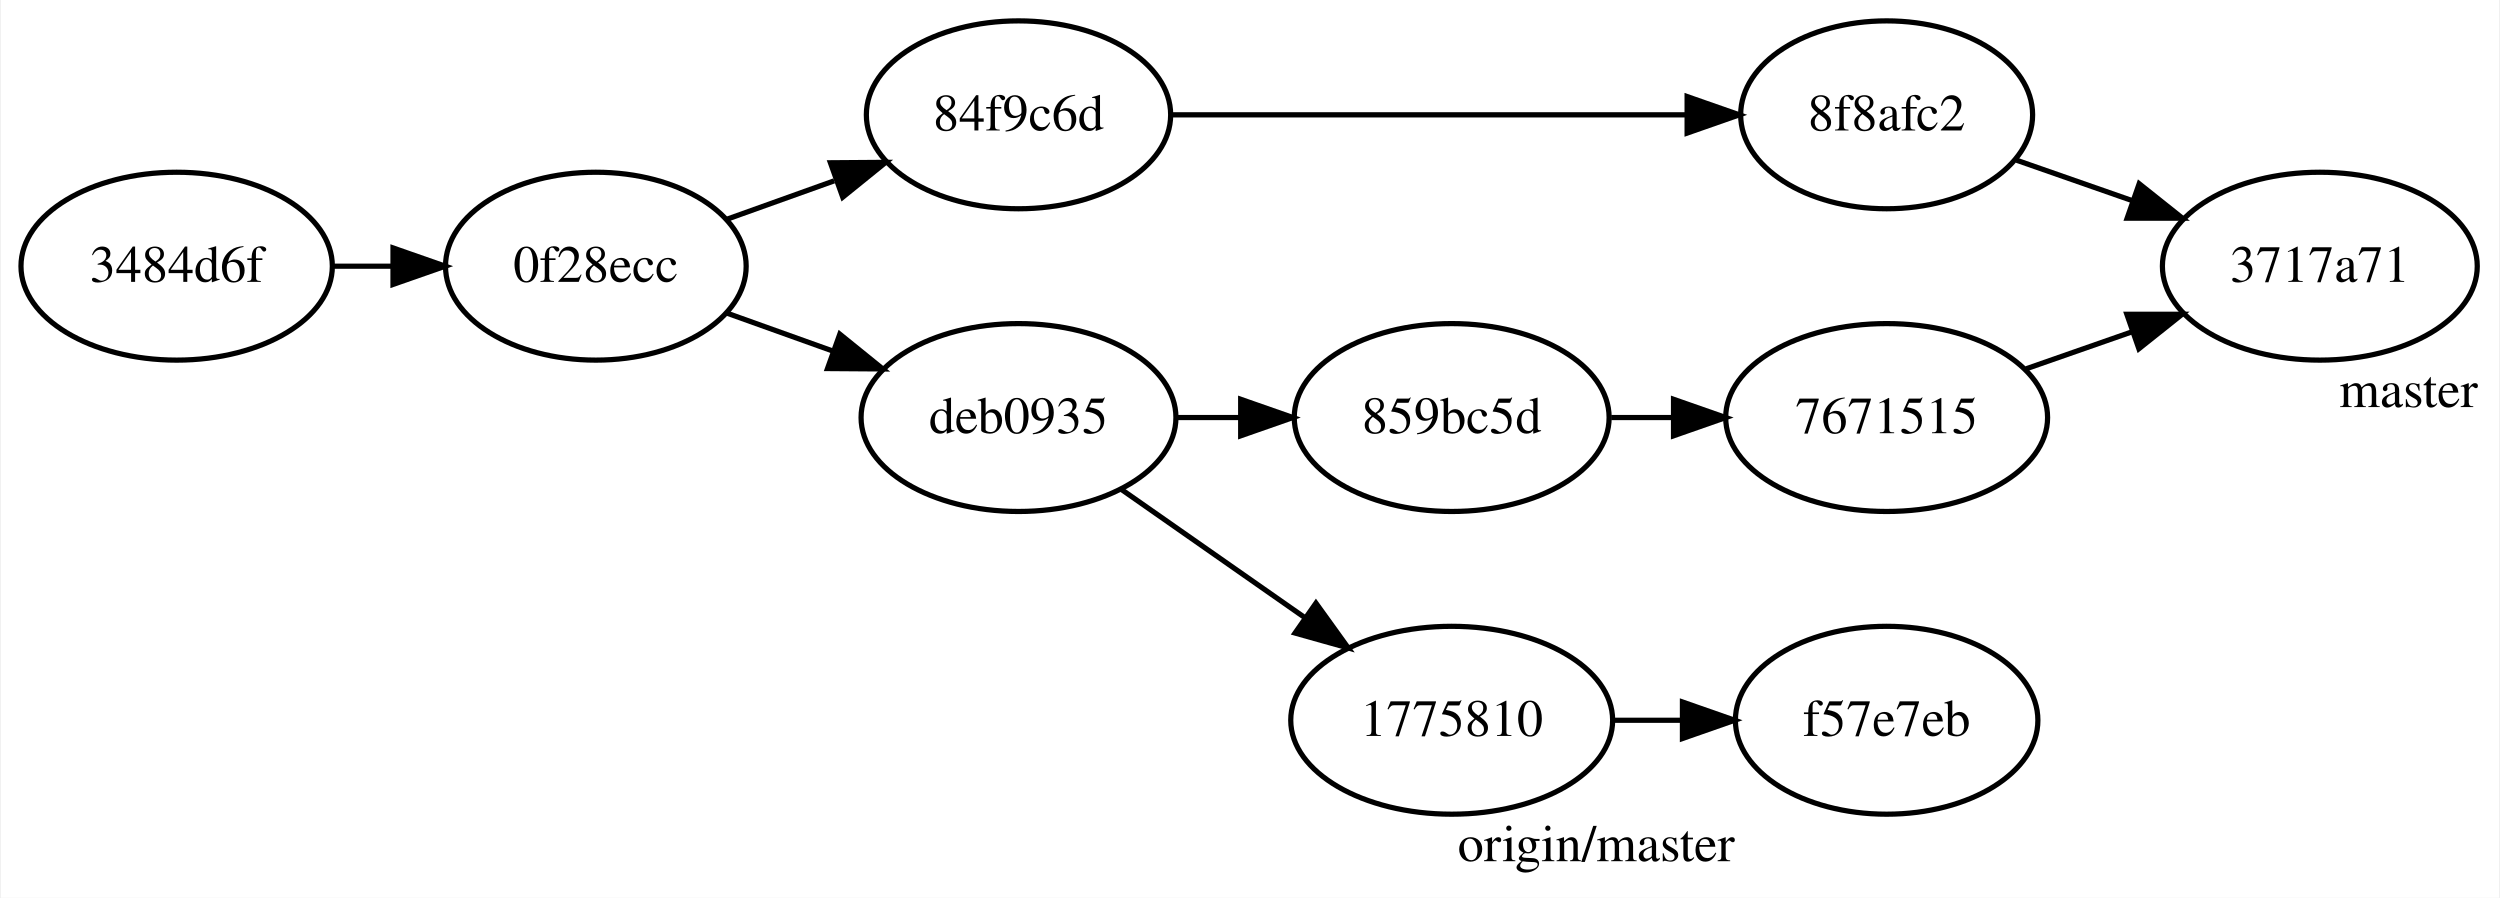
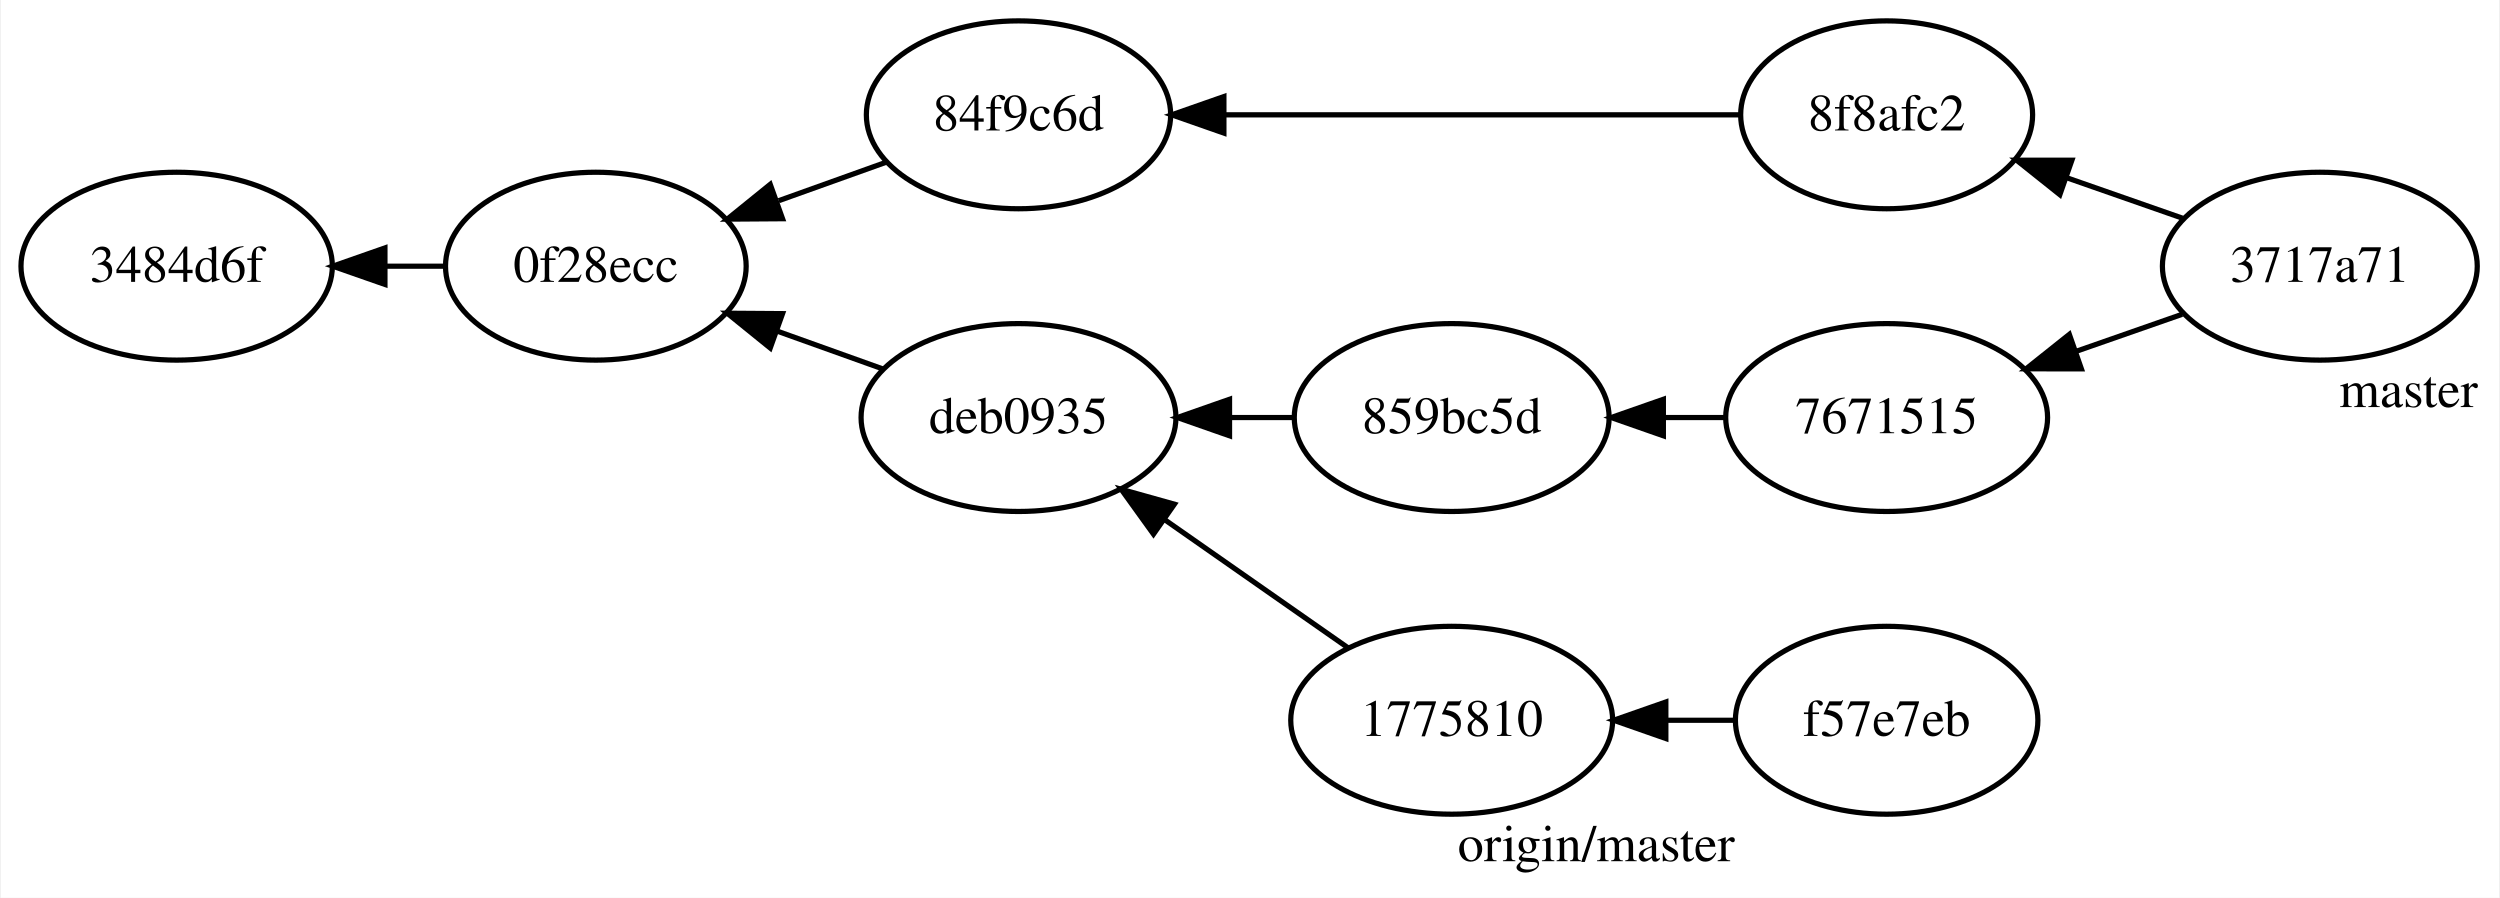
<svg xmlns="http://www.w3.org/2000/svg" width="479pt" height="172pt" viewBox="0.00 0.00 478.63 172.00">
  <g id="graph0" class="graph" transform="scale(1 1) rotate(0) translate(4 168)">
    <polygon fill="#ffffff" stroke="transparent" points="-4,4 -4,-168 474.626,-168 474.626,4 -4,4" />
    <g id="node1" class="node">
      <ellipse fill="none" stroke="#000000" cx="29.663" cy="-117" rx="29.828" ry="18" />
      <text text-anchor="middle" x="29.663" y="-114" font-family="Times,serif" font-size="10.00" fill="#000000">3484d6f</text>
    </g>
    <g id="node2" class="node">
      <ellipse fill="none" stroke="#000000" cx="109.978" cy="-117" rx="28.803" ry="18" />
      <text text-anchor="middle" x="109.978" y="-114" font-family="Times,serif" font-size="10.00" fill="#000000">0f28ecc</text>
    </g>
    <g id="edge1" class="edge">
-       <path fill="none" stroke="#000000" d="M59.57,-117C63.313,-117 67.184,-117 71.04,-117" />
-       <polygon fill="#000000" stroke="#000000" points="71.114,-120.5 81.114,-117 71.114,-113.5 71.114,-120.5" />
+       <path fill="none" stroke="#000000" d="M69.679,-117C73.536,-117 77.395,-117 81.114,-117" />
+       <polygon fill="#000000" stroke="#000000" points="69.57,-113.5 59.57,-117 69.57,-120.5 69.57,-113.5" />
    </g>
    <g id="node3" class="node">
      <ellipse fill="none" stroke="#000000" cx="190.96" cy="-146" rx="29.153" ry="18" />
      <text text-anchor="middle" x="190.96" y="-143" font-family="Times,serif" font-size="10.00" fill="#000000">84f9c6d</text>
    </g>
    <g id="edge2" class="edge">
-       <path fill="none" stroke="#000000" d="M135.157,-126.017C141.646,-128.34 148.75,-130.884 155.65,-133.355" />
-       <polygon fill="#000000" stroke="#000000" points="154.923,-136.812 165.518,-136.889 157.283,-130.222 154.923,-136.812" />
+       <path fill="none" stroke="#000000" d="M145.009,-129.545C151.903,-132.013 159.012,-134.559 165.518,-136.889" />
+       <polygon fill="#000000" stroke="#000000" points="145.752,-126.093 135.157,-126.017 143.392,-132.683 145.752,-126.093" />
    </g>
    <g id="node5" class="node">
      <ellipse fill="none" stroke="#000000" cx="190.96" cy="-88" rx="30.163" ry="18" />
      <text text-anchor="middle" x="190.96" y="-85" font-family="Times,serif" font-size="10.00" fill="#000000">deb0935</text>
    </g>
    <g id="edge5" class="edge">
-       <path fill="none" stroke="#000000" d="M135.157,-107.983C141.521,-105.704 148.477,-103.213 155.252,-100.787" />
-       <polygon fill="#000000" stroke="#000000" points="156.723,-103.978 164.958,-97.312 154.363,-97.388 156.723,-103.978" />
+       <path fill="none" stroke="#000000" d="M144.815,-104.525C151.572,-102.105 158.544,-99.608 164.958,-97.312" />
+       <polygon fill="#000000" stroke="#000000" points="143.392,-101.317 135.157,-107.983 145.752,-107.907 143.392,-101.317" />
    </g>
    <g id="node4" class="node">
      <ellipse fill="none" stroke="#000000" cx="357.296" cy="-146" rx="27.968" ry="18" />
      <text text-anchor="middle" x="357.296" y="-143" font-family="Times,serif" font-size="10.00" fill="#000000">8f8afc2</text>
    </g>
    <g id="edge3" class="edge">
-       <path fill="none" stroke="#000000" d="M220.315,-146C247.763,-146 288.915,-146 318.948,-146" />
-       <polygon fill="#000000" stroke="#000000" points="319.067,-149.5 329.067,-146 319.067,-142.5 319.067,-149.5" />
+       <path fill="none" stroke="#000000" d="M230.554,-146C260.889,-146 302.001,-146 329.067,-146" />
+       <polygon fill="#000000" stroke="#000000" points="230.315,-142.5 220.315,-146 230.315,-149.5 230.315,-142.5" />
    </g>
    <g id="node8" class="node">
      <ellipse fill="none" stroke="#000000" cx="440.295" cy="-117" rx="30.163" ry="18" />
      <text text-anchor="middle" x="440.295" y="-114" font-family="Times,serif" font-size="10.00" fill="#000000">3717a71</text>
      <text text-anchor="middle" x="457.299" y="-90" font-family="Times,serif" font-size="10.00" fill="#000000">master</text>
    </g>
    <g id="edge4" class="edge">
-       <path fill="none" stroke="#000000" d="M382.198,-137.299C389.171,-134.863 396.891,-132.165 404.366,-129.554" />
-       <polygon fill="#000000" stroke="#000000" points="405.682,-132.802 413.968,-126.199 403.373,-126.193 405.682,-132.802" />
+       <path fill="none" stroke="#000000" d="M391.712,-133.975C399.149,-131.377 406.899,-128.669 413.968,-126.199" />
+       <polygon fill="#000000" stroke="#000000" points="390.484,-130.696 382.198,-137.299 392.793,-137.305 390.484,-130.696" />
    </g>
    <g id="node6" class="node">
      <ellipse fill="none" stroke="#000000" cx="273.959" cy="-88" rx="30.163" ry="18" />
      <text text-anchor="middle" x="273.959" y="-85" font-family="Times,serif" font-size="10.00" fill="#000000">859bc5d</text>
    </g>
    <g id="edge6" class="edge">
-       <path fill="none" stroke="#000000" d="M221.395,-88C225.342,-88 229.433,-88 233.511,-88" />
-       <polygon fill="#000000" stroke="#000000" points="233.529,-91.5 243.529,-88 233.529,-84.5 233.529,-91.5" />
+       <path fill="none" stroke="#000000" d="M231.413,-88C235.491,-88 239.582,-88 243.529,-88" />
+       <polygon fill="#000000" stroke="#000000" points="231.395,-84.5 221.395,-88 231.395,-91.5 231.395,-84.5" />
    </g>
    <g id="node9" class="node">
      <ellipse fill="none" stroke="#000000" cx="273.959" cy="-30" rx="30.837" ry="18" />
      <text text-anchor="middle" x="273.959" y="-27" font-family="Times,serif" font-size="10.00" fill="#000000">1775810</text>
    </g>
    <g id="edge9" class="edge">
-       <path fill="none" stroke="#000000" d="M210.63,-74.255C221.097,-66.941 234.154,-57.816 245.688,-49.756" />
-       <polygon fill="#000000" stroke="#000000" points="247.951,-52.444 254.143,-43.847 243.942,-46.707 247.951,-52.444" />
+       <path fill="none" stroke="#000000" d="M219.071,-68.356C230.591,-60.306 243.653,-51.179 254.143,-43.847" />
+       <polygon fill="#000000" stroke="#000000" points="216.822,-65.658 210.63,-74.255 220.832,-71.396 216.822,-65.658" />
    </g>
    <g id="node7" class="node">
      <ellipse fill="none" stroke="#000000" cx="357.296" cy="-88" rx="30.837" ry="18" />
      <text text-anchor="middle" x="357.296" y="-85" font-family="Times,serif" font-size="10.00" fill="#000000">7671515</text>
    </g>
    <g id="edge7" class="edge">
-       <path fill="none" stroke="#000000" d="M304.518,-88C308.318,-88 312.252,-88 316.179,-88" />
-       <polygon fill="#000000" stroke="#000000" points="316.462,-91.5 326.462,-88 316.462,-84.5 316.462,-91.5" />
+       <path fill="none" stroke="#000000" d="M314.793,-88C318.719,-88 322.656,-88 326.462,-88" />
+       <polygon fill="#000000" stroke="#000000" points="314.518,-84.5 304.518,-88 314.518,-91.5 314.518,-84.5" />
    </g>
    <g id="edge8" class="edge">
-       <path fill="none" stroke="#000000" d="M384.014,-97.335C390.446,-99.583 397.422,-102.02 404.203,-104.389" />
-       <polygon fill="#000000" stroke="#000000" points="403.316,-107.787 413.911,-107.781 405.625,-101.179 403.316,-107.787" />
+       <path fill="none" stroke="#000000" d="M393.741,-100.734C400.528,-103.105 407.498,-105.541 413.911,-107.781" />
+       <polygon fill="#000000" stroke="#000000" points="394.609,-97.33 384.014,-97.335 392.3,-103.938 394.609,-97.33" />
    </g>
    <g id="node10" class="node">
      <ellipse fill="none" stroke="#000000" cx="357.296" cy="-30" rx="28.977" ry="18" />
      <text text-anchor="middle" x="357.296" y="-27" font-family="Times,serif" font-size="10.00" fill="#000000">f57e7eb</text>
      <text text-anchor="middle" x="301.647" y="-3" font-family="Times,serif" font-size="10.00" fill="#000000">origin/master</text>
    </g>
    <g id="edge10" class="edge">
-       <path fill="none" stroke="#000000" d="M304.991,-30C309.26,-30 313.689,-30 318.081,-30" />
-       <polygon fill="#000000" stroke="#000000" points="318.171,-33.5 328.171,-30 318.171,-26.5 318.171,-33.5" />
+       <path fill="none" stroke="#000000" d="M315.149,-30C319.548,-30 323.954,-30 328.171,-30" />
+       <polygon fill="#000000" stroke="#000000" points="314.991,-26.5 304.991,-30 314.991,-33.5 314.991,-26.5" />
    </g>
  </g>
</svg>
